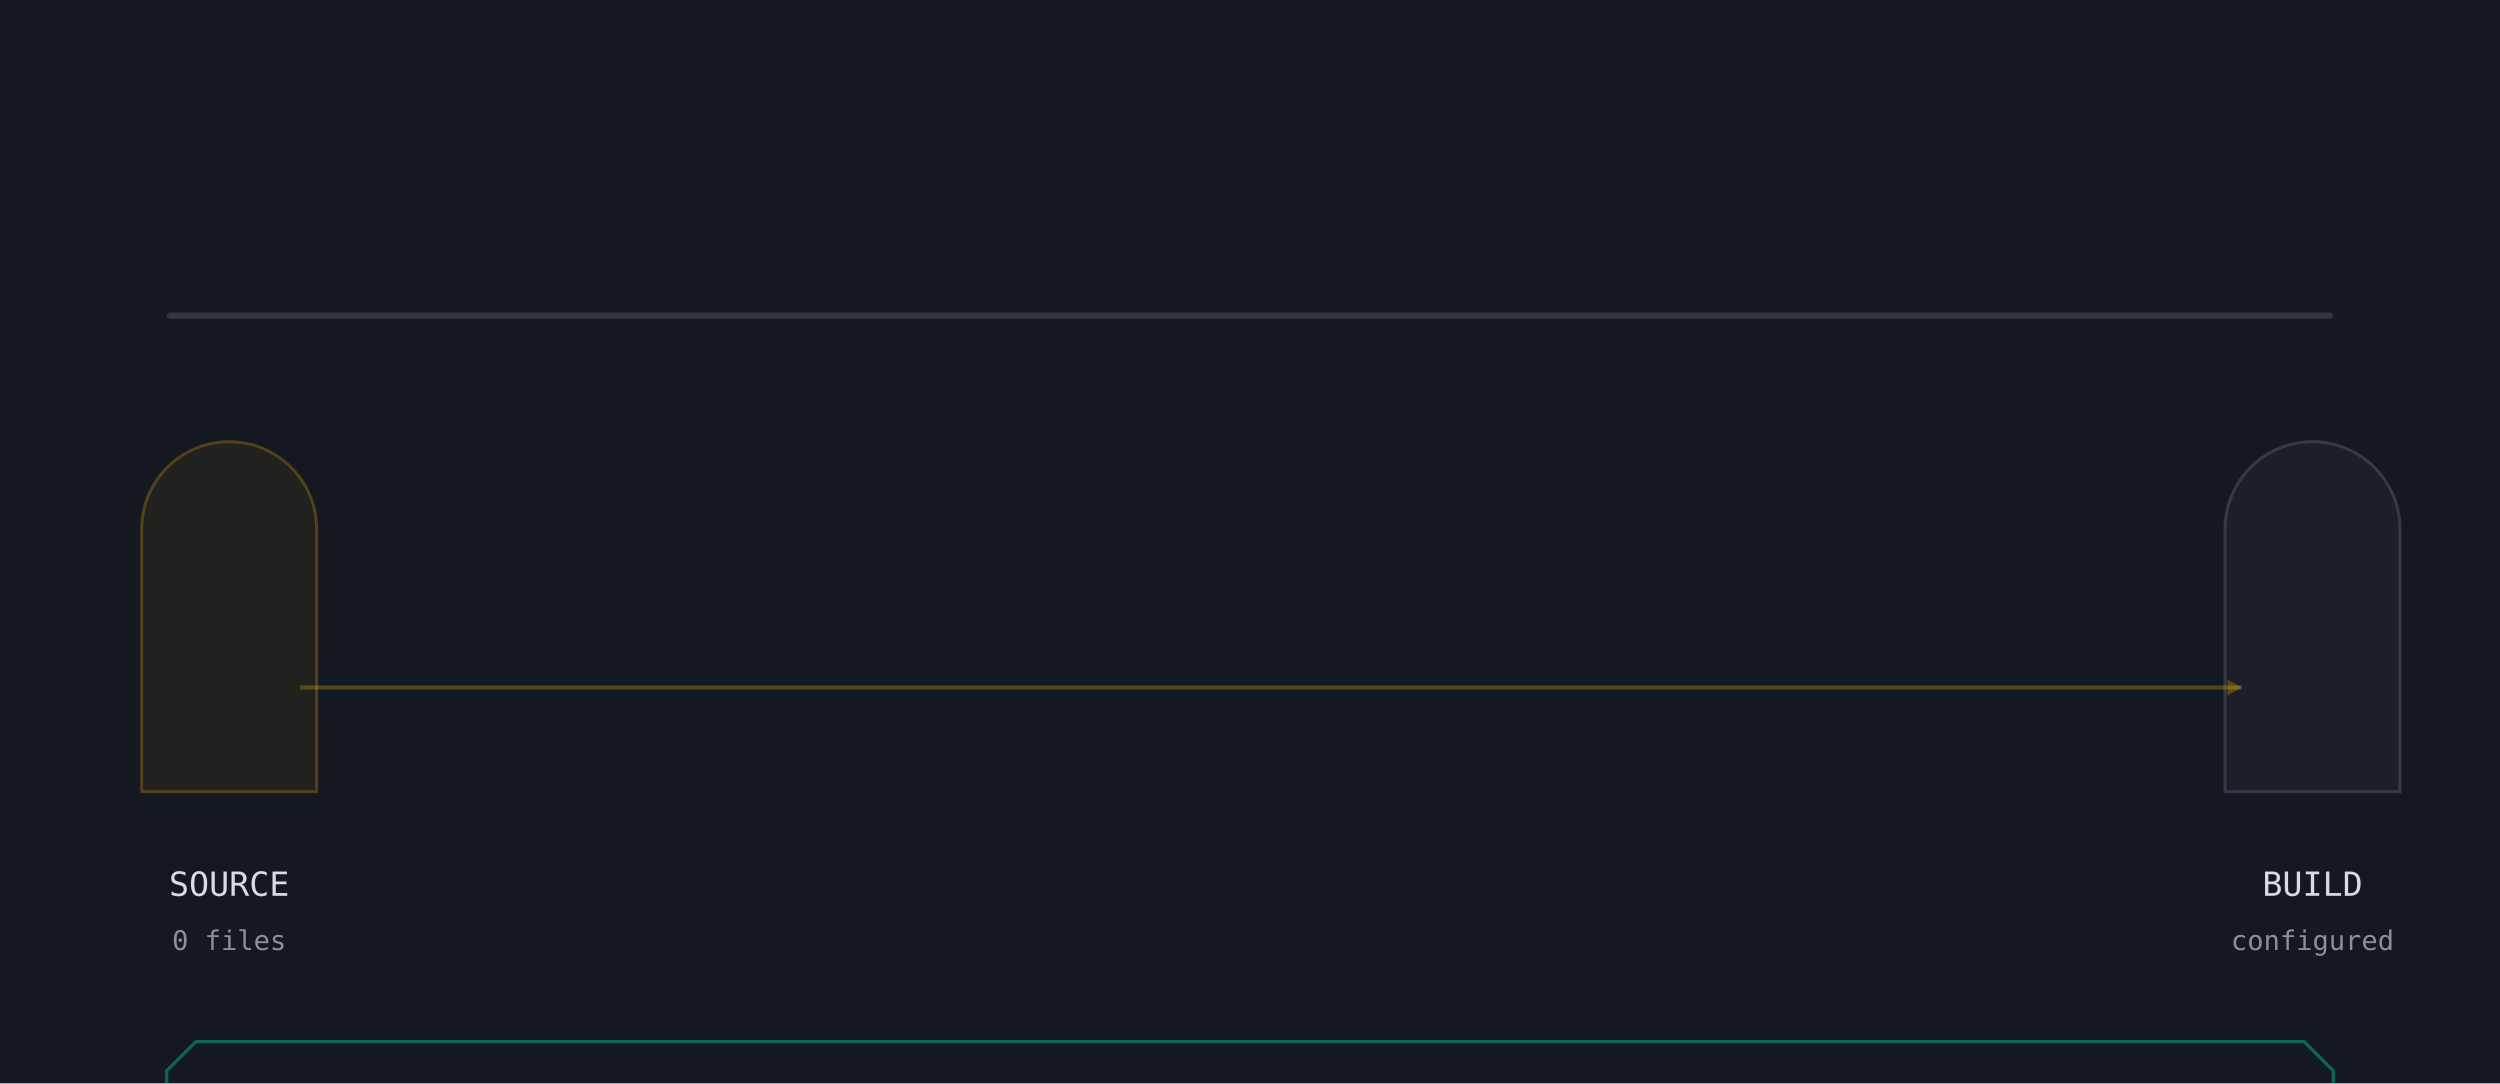
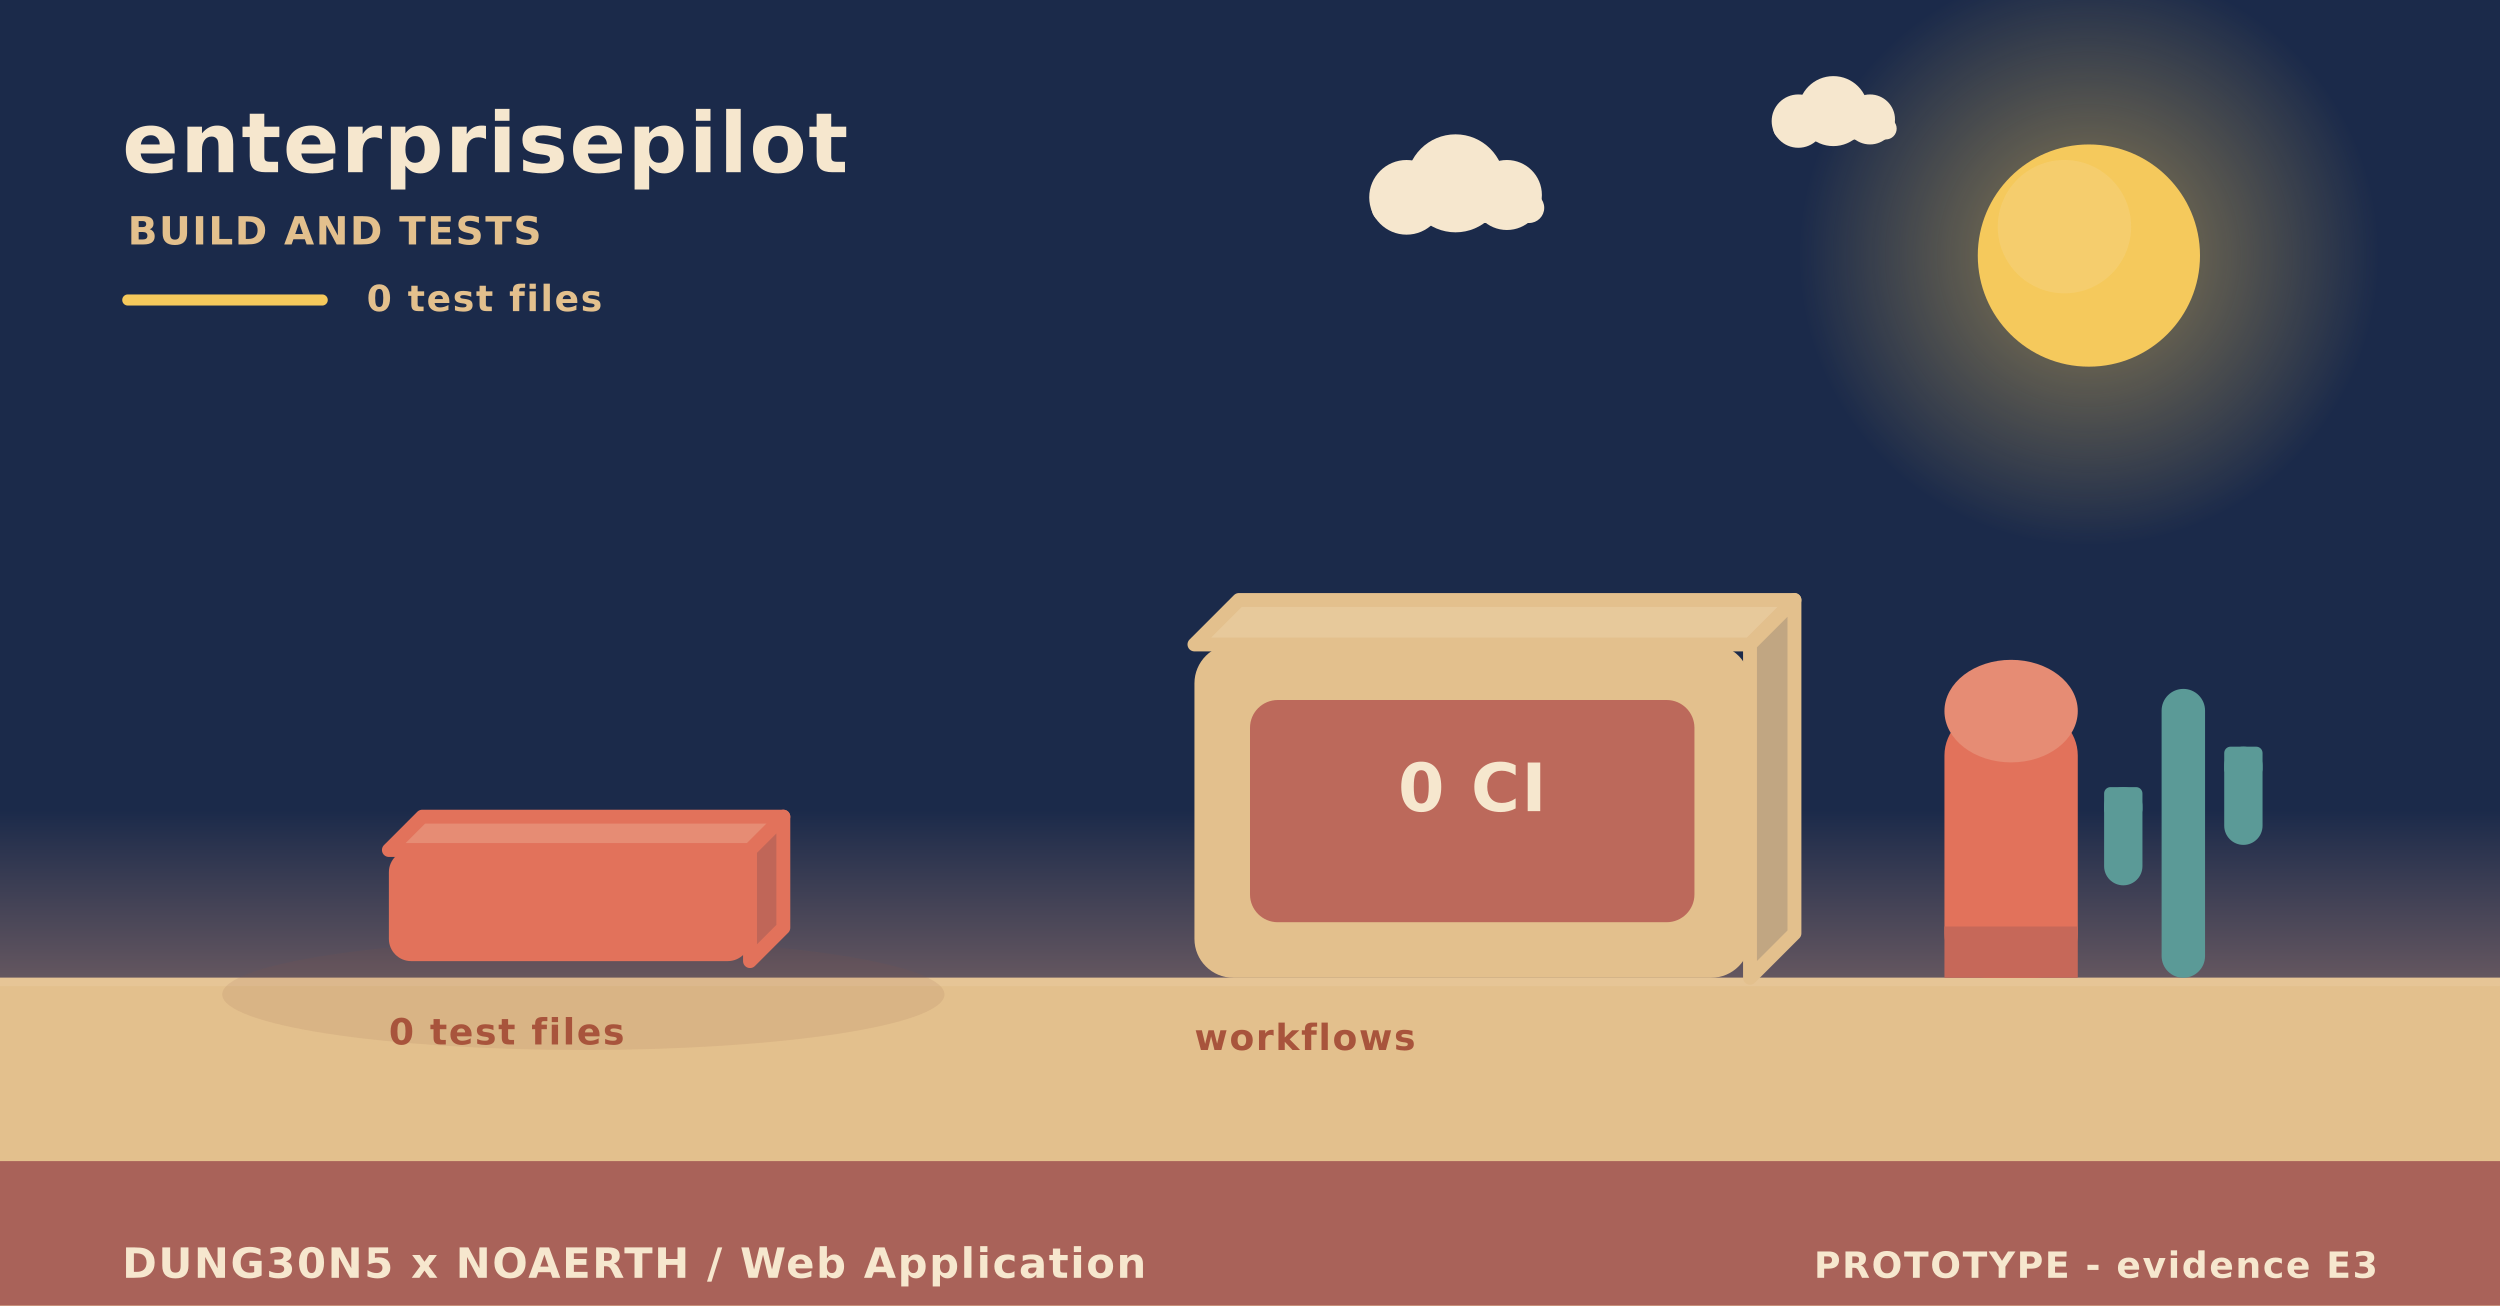
- <svg xmlns="http://www.w3.org/2000/svg" viewBox="0 0 1200 520" width="1200" height="520" role="img" aria-label="enterprisepilot build evidence">
-   <rect width="1200" height="520" fill="#141821" />
-   <defs>
-     <linearGradient id="gb" x1="0" y1="0" x2="1" y2="1">
-       <stop offset="0%" stop-color="#ffb703" />
-       <stop offset="100%" stop-color="#8d99ae" />
-     </linearGradient>
-   </defs>
-   <rect x="80.00" y="150.00" width="1040.00" height="3.00" rx="2.00" fill="rgba(238,241,246,0.140)" opacity="1.00" />
-   <path d="M68.00,380.00 L68.00,254.00 A42.00,42.00 0 0 1 152.00,254.00 L152.00,380.00 Z" fill="rgba(255,183,3,0.100)" opacity="0.55" stroke="rgba(255,183,3,0.450)" stroke-width="1.4" />
-   <polygon points="-192.26,189.00 -136.83,221.00 -136.83,157.00 -192.26,125.00" fill="#037c5d" opacity="0.95" />
-   <polygon points="-247.68,221.00 -192.26,253.00 -192.26,189.00 -247.68,157.00" fill="#6e7788" opacity="0.95" />
-   <polygon points="-192.26,125.00 -136.83,157.00 -192.26,189.00 -247.68,157.00" fill="#ffb703" opacity="0.95" />
-   <text x="110" y="430" font-family="ui-monospace,Menlo,monospace" font-size="16" fill="rgba(238,241,246,0.900)" text-anchor="middle">SOURCE</text>
-   <text x="110" y="456" font-family="ui-monospace,Menlo,monospace" font-size="13" fill="rgba(238,241,246,0.550)" text-anchor="middle">0 files</text>
-   <path d="M1068.00,380.00 L1068.00,254.00 A42.00,42.00 0 0 1 1152.00,254.00 L1152.00,380.00 Z" fill="rgba(141,153,174,0.100)" opacity="0.55" stroke="rgba(141,153,174,0.450)" stroke-width="1.4" />
-   <polygon points="673.77,689.00 729.19,721.00 729.19,657.00 673.77,625.00" fill="#037c5d" opacity="0.95" />
-   <polygon points="618.34,721.00 673.77,753.00 673.77,689.00 618.34,657.00" fill="#6e7788" opacity="0.95" />
-   <polygon points="673.77,625.00 729.19,657.00 673.77,689.00 618.34,657.00" fill="#8d99ae" opacity="0.95" />
-   <text x="1110" y="430" font-family="ui-monospace,Menlo,monospace" font-size="16" fill="rgba(238,241,246,0.900)" text-anchor="middle">BUILD</text>
-   <text x="1110" y="456" font-family="ui-monospace,Menlo,monospace" font-size="13" fill="rgba(238,241,246,0.550)" text-anchor="middle">configured</text>
-   <line x1="144.00" y1="330.00" x2="1076.00" y2="330.00" stroke="rgba(255,183,3,0.500)" stroke-width="2.00" opacity="0.55" />
-   <polygon points="1076.00,330.00 1069.20,326.20 1069.20,333.80" fill="rgba(255,183,3,0.500)" opacity="0.55" />
-   <path d="M94.00,500.00 H1106.00 L1120.00,514.00 V546.00 L1106.00,560.00 H94.00 L80.00,546.00 V514.00 Z" fill="none" stroke="rgba(6,214,160,0.500)" stroke-width="1.60" opacity="0.80" />
-   <text x="600" y="536" font-family="ui-monospace,Menlo,monospace" font-size="16" fill="rgba(6,214,160,0.950)" text-anchor="middle">no test suite present in this repository — shown as measured, not implied</text>
+ <svg xmlns="http://www.w3.org/2000/svg" width="900" height="470" viewBox="0 0 900 470" role="img" aria-label="enterprisepilot - how it is verified">
+   <linearGradient id="skyb" x1="0" y1="0" x2="0" y2="1">
+     <stop offset="0" stop-color="#1b2a4a" />
+     <stop offset="0.62" stop-color="#1b2a4a" />
+     <stop offset="1" stop-color="#f3ad8a" />
+   </linearGradient>
+   <rect width="900" height="470" fill="url(#skyb)" />
+   <radialGradient id="sunb">
+     <stop offset="0.35" stop-color="#f5c95c" stop-opacity="0.34" />
+     <stop offset="1" stop-color="#f5c95c" stop-opacity="0" />
+   </radialGradient>
+   <circle cx="752" cy="92" r="104" fill="url(#sunb)" />
+   <circle cx="752" cy="92" r="40" fill="#f5c95c" />
+   <circle cx="743.2" cy="81.6" r="24" fill="#f5d27e" opacity="0.5" />
+   <g>
+     <circle cx="524" cy="66" r="17.64" fill="#f6e7ce" />
+     <circle cx="506.36" cy="71.04" r="13.44" fill="#f6e7ce" />
+     <circle cx="542.48" cy="70.2" r="12.6" fill="#f6e7ce" />
+     <rect x="493.76" y="69.36" width="62.16" height="10.92" rx="5.46" fill="#f6e7ce" />
+   </g>
+   <g>
+     <circle cx="660" cy="40" r="12.6" fill="#f6e7ce" />
+     <circle cx="647.4" cy="43.6" r="9.6" fill="#f6e7ce" />
+     <circle cx="673.2" cy="43" r="9" fill="#f6e7ce" />
+     <rect x="638.4" y="42.4" width="44.4" height="7.8" rx="3.9" fill="#f6e7ce" />
+   </g>
+   <rect x="0" y="352" width="900" height="118" fill="#e3c08d" />
+   <rect x="0" y="352" width="900" height="3" fill="#e6c596" />
+   <text x="44" y="62" font-family="Verdana,DejaVu Sans,sans-serif" font-size="30" font-weight="700" letter-spacing="0.6" fill="#f6e7ce" text-anchor="start">enterprisepilot</text>
+   <text x="46" y="88" font-family="Verdana,DejaVu Sans,sans-serif" font-size="14" font-weight="700" letter-spacing="0.6" fill="#e3c08d" text-anchor="start">BUILD AND TESTS</text>
+   <rect x="44" y="106" width="74" height="4" rx="2" fill="#f5c95c" />
+   <text x="132" y="112" font-family="Verdana,DejaVu Sans,sans-serif" font-size="13" font-weight="700" letter-spacing="0.6" fill="#e3c08d" text-anchor="start">0 test files</text>
+   <ellipse cx="210" cy="358" rx="130" ry="20" fill="rgba(138,90,68,0.11)" />
+   <path d="M140,306 L270,306 L282,294 L152,294 Z" fill="#e68c74" stroke="#e2725b" stroke-width="5" stroke-linejoin="round" />
+   <path d="M270,306 L282,294 L282,334 L270,346 Z" fill="#c06658" stroke="#e2725b" stroke-width="5" stroke-linejoin="round" />
+   <rect x="140" y="306" width="130" height="40" rx="8" fill="#e2725b" />
+   <text x="140" y="376" font-family="Verdana,DejaVu Sans,sans-serif" font-size="13" font-weight="700" letter-spacing="0.6" fill="#a8543c" text-anchor="start">0 test files</text>
+   <path d="M430,232 L630,232 L646,216 L446,216 Z" fill="#e7c99b" stroke="#e3c08d" stroke-width="5" stroke-linejoin="round" />
+   <path d="M630,232 L646,216 L646,336 L630,352 Z" fill="#c1a682" stroke="#e3c08d" stroke-width="5" stroke-linejoin="round" />
+   <rect x="430" y="232" width="200" height="120" rx="14" fill="#e3c08d" />
+   <rect x="450" y="252" width="160" height="80" rx="10" fill="#ba6458" opacity="0.94" />
+   <text x="530" y="292" font-family="Verdana,DejaVu Sans,sans-serif" font-size="24" font-weight="700" letter-spacing="0.6" fill="#f6e7ce" text-anchor="middle">0 CI</text>
+   <text x="430" y="378" font-family="Verdana,DejaVu Sans,sans-serif" font-size="13" font-weight="700" letter-spacing="0.6" fill="#a8543c" text-anchor="start">workflows</text>
+   <rect x="700" y="256" width="48" height="96" rx="16" fill="#e2725b" />
+   <ellipse cx="724" cy="256" rx="24" ry="18.46" fill="#e68c74" />
+   <rect x="700" y="333.54" width="48" height="18.46" fill="#c66859" />
+   <rect x="778.18" y="248" width="15.64" height="104" rx="7.82" fill="#5b9a97" />
+   <rect x="757.48" y="283.36" width="13.8" height="35.36" rx="6.9" fill="#5b9a97" />
+   <rect x="757.48" y="283.36" width="13.8" height="10.4" rx="2.3" fill="#5b9a97" />
+   <rect x="800.72" y="268.8" width="13.8" height="35.36" rx="6.9" fill="#5b9a97" />
+   <rect x="800.72" y="268.8" width="13.8" height="10.4" rx="2.3" fill="#5b9a97" />
+   <rect x="0" y="418" width="900" height="52" rx="0" fill="#a65c56" opacity="0.94" />
+   <text x="44" y="460" font-family="Verdana,DejaVu Sans,sans-serif" font-size="15" font-weight="700" letter-spacing="0.6" fill="#f6e7ce" text-anchor="start">DUNG30N5 x NOAERTH  /  Web Application</text>
+   <text x="856" y="460" font-family="Verdana,DejaVu Sans,sans-serif" font-size="13" font-weight="700" letter-spacing="0.6" fill="#f6e7ce" text-anchor="end">PROTOTYPE  -  evidence E3</text>
</svg>
